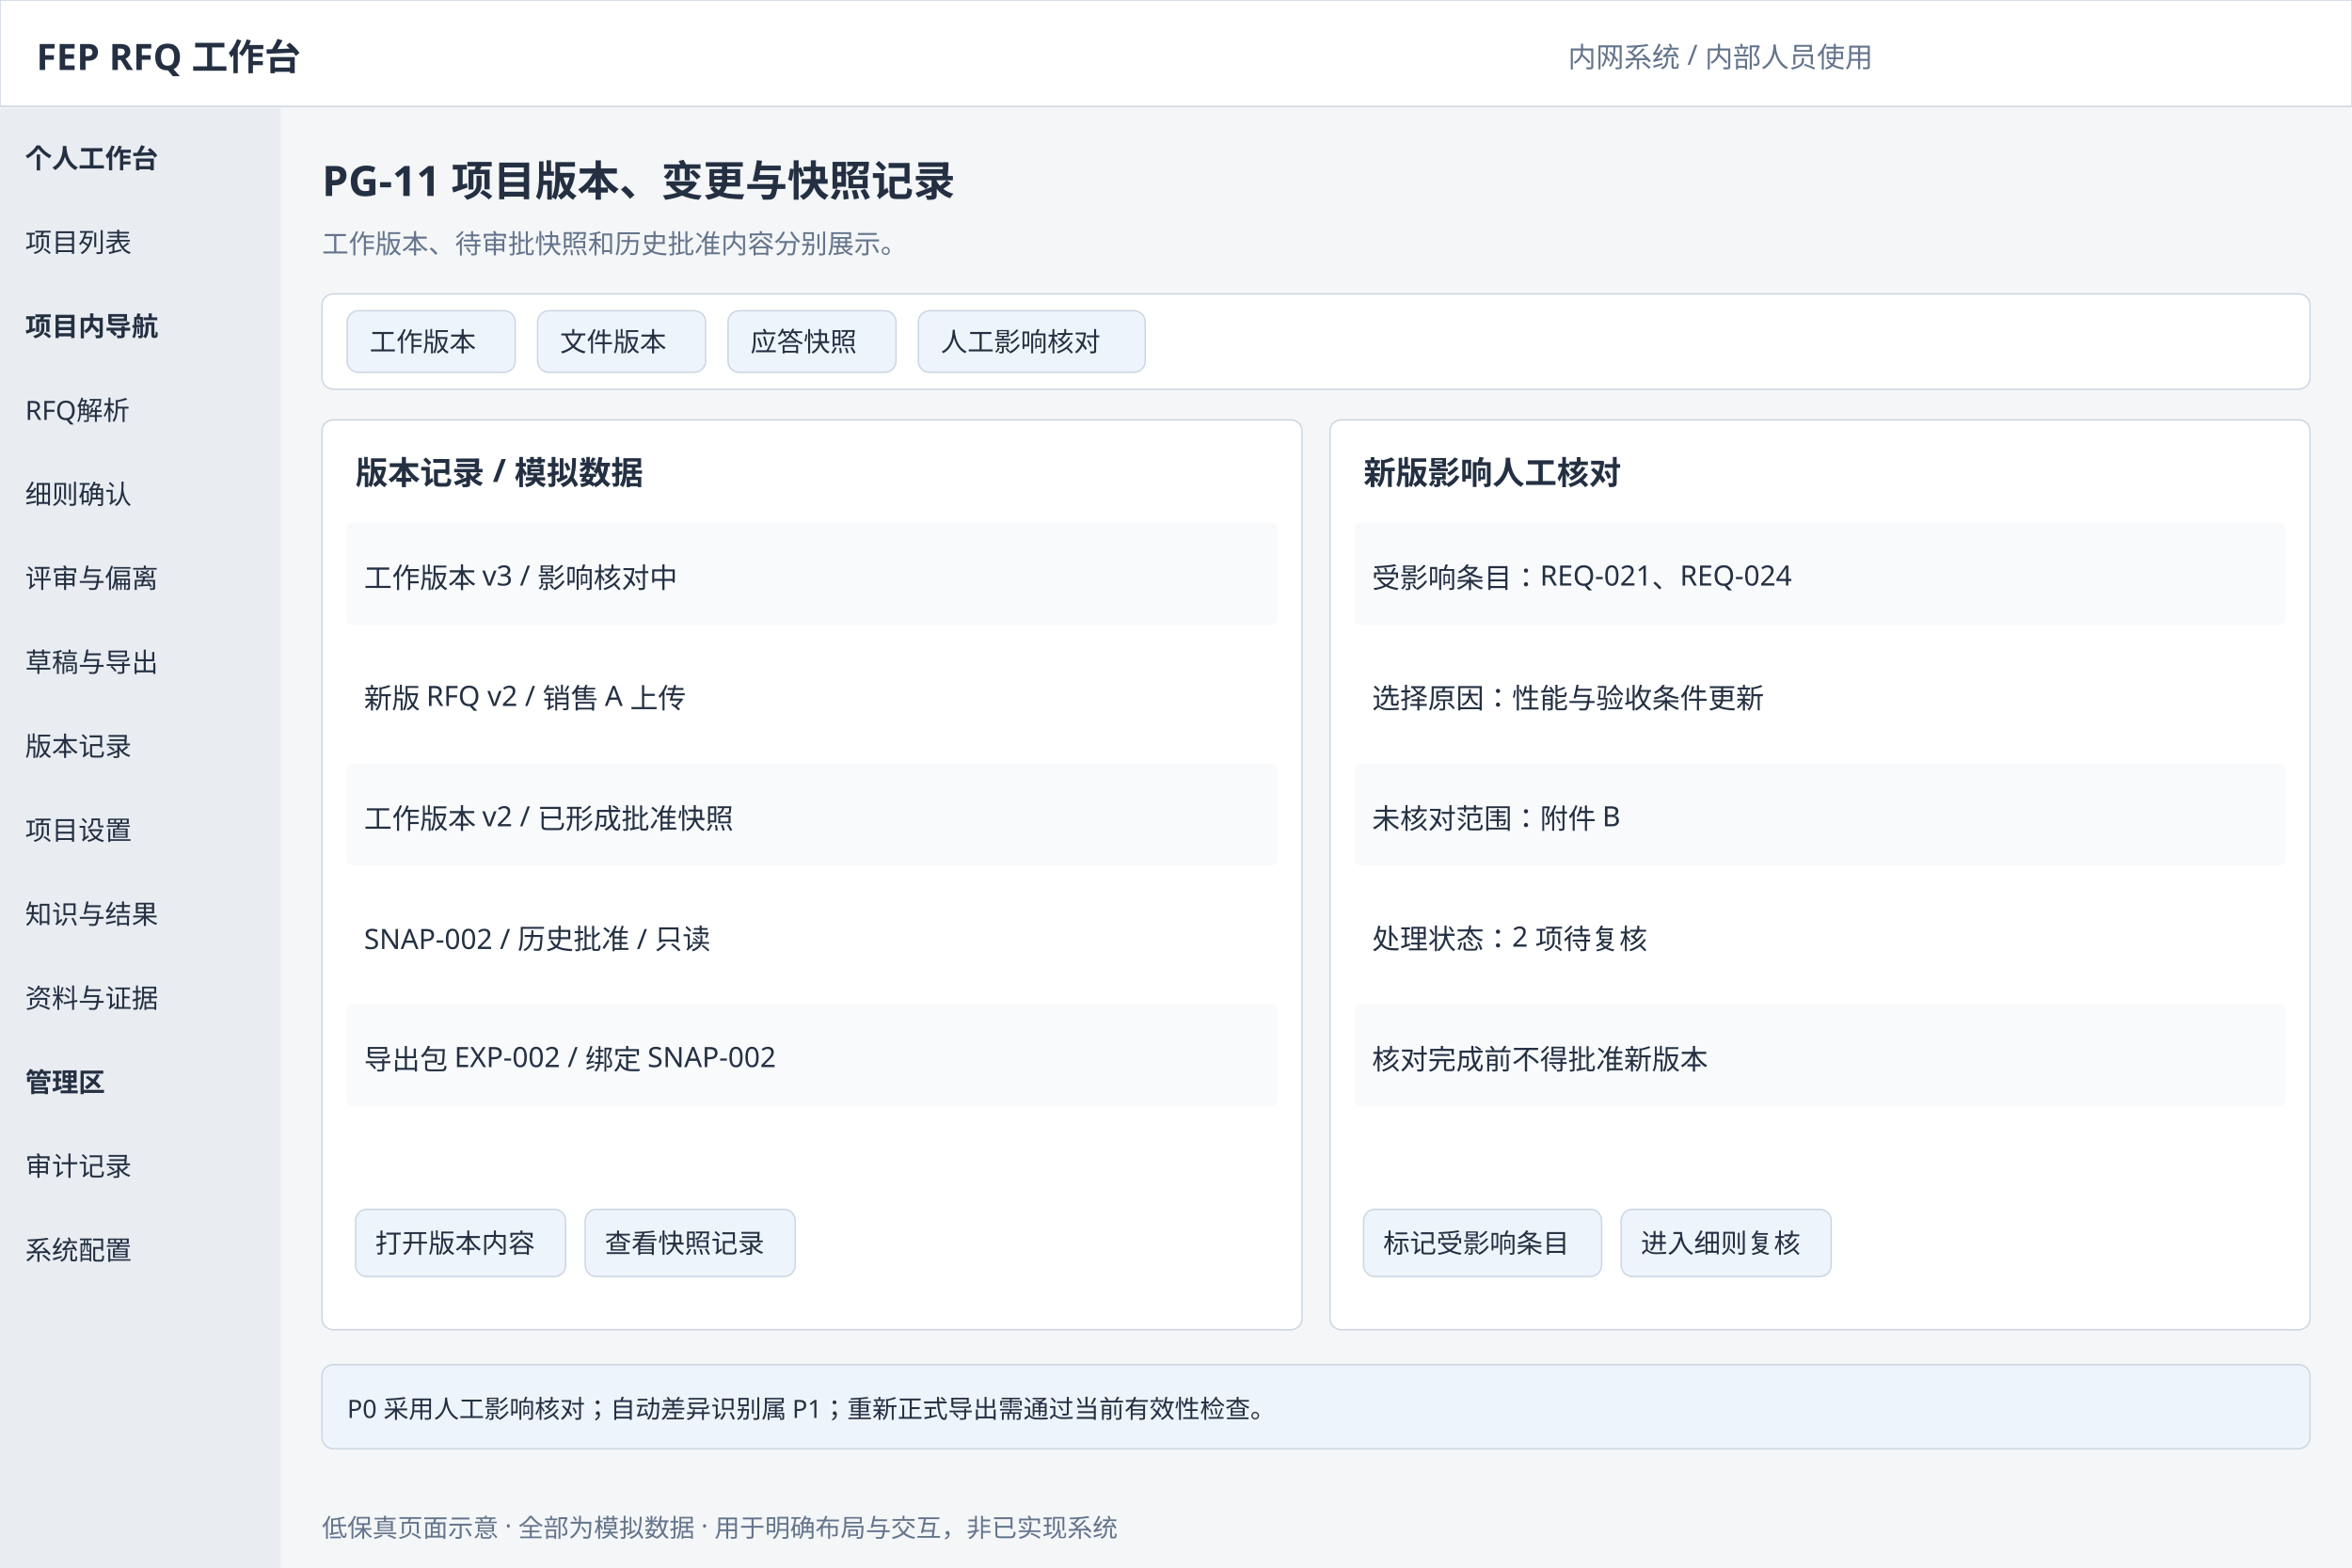
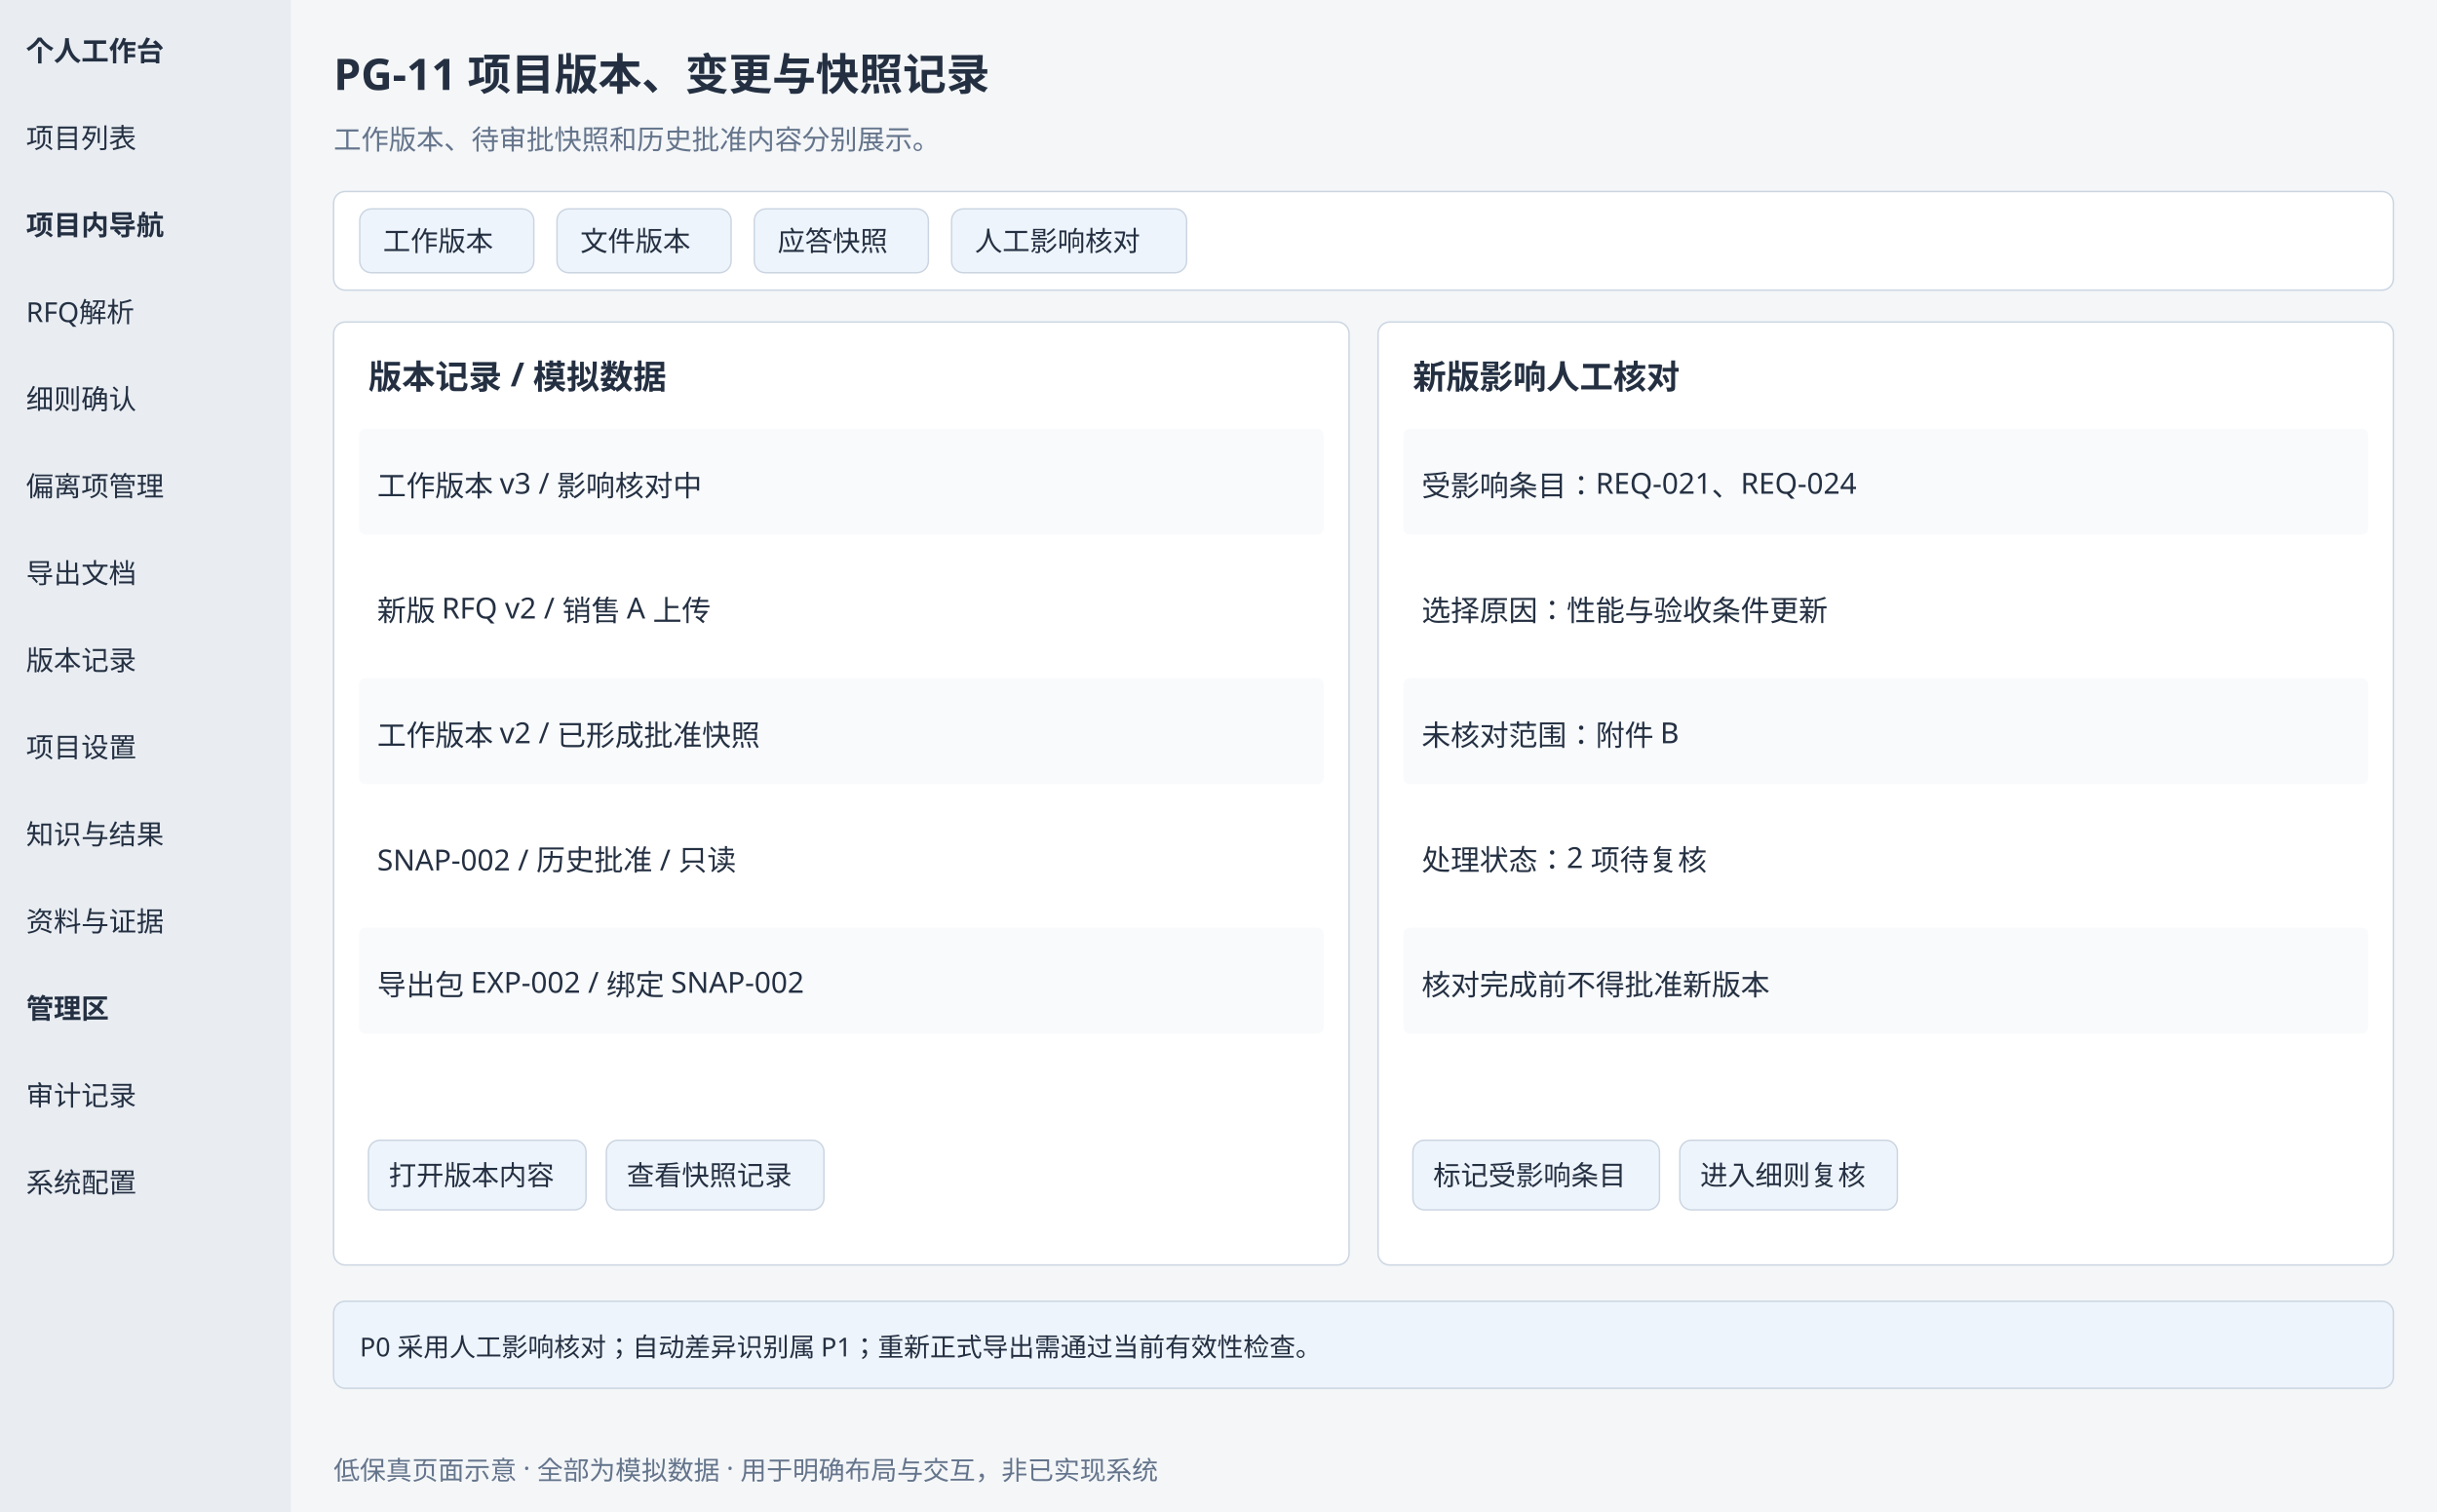
- <svg xmlns="http://www.w3.org/2000/svg" width="1680" height="1120" viewBox="0 0 1680 1120">
+ <svg xmlns="http://www.w3.org/2000/svg" width="1680" height="1042" viewBox="0 78 1680 1042">
  <rect x="0" y="0" width="1680" height="1120" rx="0" fill="#f4f6f8" stroke="#f4f6f8" />
-   <rect x="0" y="0" width="1680" height="76" rx="0" fill="#ffffff" stroke="#cbd5e1" />
-   <text x="26" y="50" font-family="PingFang SC,Microsoft YaHei,sans-serif" font-size="26" font-weight="600" fill="#243042">FEP  RFQ 工作台</text>
-   <text x="1120" y="48" font-family="PingFang SC,Microsoft YaHei,sans-serif" font-size="20" font-weight="400" fill="#64748b">内网系统  /  内部人员使用</text>
  <rect x="0" y="78" width="200" height="1042" rx="0" fill="#e9edf2" stroke="#e9edf2" />
  <text x="18" y="120" font-family="PingFang SC,Microsoft YaHei,sans-serif" font-size="19" font-weight="600" fill="#243042">个人工作台</text>
  <text x="18" y="180" font-family="PingFang SC,Microsoft YaHei,sans-serif" font-size="19" font-weight="400" fill="#243042">项目列表</text>
  <text x="18" y="240" font-family="PingFang SC,Microsoft YaHei,sans-serif" font-size="19" font-weight="600" fill="#243042">项目内导航</text>
  <text x="18" y="300" font-family="PingFang SC,Microsoft YaHei,sans-serif" font-size="19" font-weight="400" fill="#243042">  RFQ解析</text>
  <text x="18" y="360" font-family="PingFang SC,Microsoft YaHei,sans-serif" font-size="19" font-weight="400" fill="#243042">  细则确认</text>
-   <text x="18" y="420" font-family="PingFang SC,Microsoft YaHei,sans-serif" font-size="19" font-weight="400" fill="#243042">  评审与偏离</text>
-   <text x="18" y="480" font-family="PingFang SC,Microsoft YaHei,sans-serif" font-size="19" font-weight="400" fill="#243042">  草稿与导出</text>
+   <text x="18" y="420" font-family="PingFang SC,Microsoft YaHei,sans-serif" font-size="19" font-weight="400" fill="#243042">  偏离项管理</text>
+   <text x="18" y="480" font-family="PingFang SC,Microsoft YaHei,sans-serif" font-size="19" font-weight="400" fill="#243042">  导出文档</text>
  <text x="18" y="540" font-family="PingFang SC,Microsoft YaHei,sans-serif" font-size="19" font-weight="400" fill="#243042">  版本记录</text>
  <text x="18" y="600" font-family="PingFang SC,Microsoft YaHei,sans-serif" font-size="19" font-weight="400" fill="#243042">  项目设置</text>
  <text x="18" y="660" font-family="PingFang SC,Microsoft YaHei,sans-serif" font-size="19" font-weight="400" fill="#243042">知识与结果</text>
  <text x="18" y="720" font-family="PingFang SC,Microsoft YaHei,sans-serif" font-size="19" font-weight="400" fill="#243042">资料与证据</text>
  <text x="18" y="780" font-family="PingFang SC,Microsoft YaHei,sans-serif" font-size="19" font-weight="600" fill="#243042">管理区</text>
  <text x="18" y="840" font-family="PingFang SC,Microsoft YaHei,sans-serif" font-size="19" font-weight="400" fill="#243042">  审计记录</text>
  <text x="18" y="900" font-family="PingFang SC,Microsoft YaHei,sans-serif" font-size="19" font-weight="400" fill="#243042">  系统配置</text>
  <text x="230" y="140" font-family="PingFang SC,Microsoft YaHei,sans-serif" font-size="30" font-weight="600" fill="#243042">PG-11  项目版本、变更与快照记录</text>
  <text x="230" y="181" font-family="PingFang SC,Microsoft YaHei,sans-serif" font-size="19" font-weight="400" fill="#64748b">工作版本、待审批快照和历史批准内容分别展示。</text>
  <rect x="230" y="210" width="1420" height="68" rx="8" fill="#ffffff" stroke="#cbd5e1" />
  <rect x="248" y="222" width="120" height="44" rx="8" fill="#eef4fb" stroke="#cbd5e1" />
  <text x="264" y="251" font-family="PingFang SC,Microsoft YaHei,sans-serif" font-size="19" font-weight="400" fill="#243042">工作版本</text>
  <rect x="384" y="222" width="120" height="44" rx="8" fill="#eef4fb" stroke="#cbd5e1" />
  <text x="400" y="251" font-family="PingFang SC,Microsoft YaHei,sans-serif" font-size="19" font-weight="400" fill="#243042">文件版本</text>
  <rect x="520" y="222" width="120" height="44" rx="8" fill="#eef4fb" stroke="#cbd5e1" />
  <text x="536" y="251" font-family="PingFang SC,Microsoft YaHei,sans-serif" font-size="19" font-weight="400" fill="#243042">应答快照</text>
  <rect x="656" y="222" width="162" height="44" rx="8" fill="#eef4fb" stroke="#cbd5e1" />
  <text x="672" y="251" font-family="PingFang SC,Microsoft YaHei,sans-serif" font-size="19" font-weight="400" fill="#243042">人工影响核对</text>
  <rect x="230" y="300" width="700" height="650" rx="8" fill="#ffffff" stroke="#cbd5e1" />
  <text x="254" y="346" font-family="PingFang SC,Microsoft YaHei,sans-serif" font-size="23" font-weight="600" fill="#243042">版本记录  /  模拟数据</text>
  <rect x="248" y="374" width="664" height="72" rx="4" fill="#f8fafc" stroke="#f8fafc" />
  <text x="260" y="420" font-family="PingFang SC,Microsoft YaHei,sans-serif" font-size="20" font-weight="400" fill="#243042">工作版本 v3  /  影响核对中</text>
  <text x="260" y="506" font-family="PingFang SC,Microsoft YaHei,sans-serif" font-size="20" font-weight="400" fill="#243042">新版 RFQ v2  /  销售 A 上传</text>
  <rect x="248" y="546" width="664" height="72" rx="4" fill="#f8fafc" stroke="#f8fafc" />
  <text x="260" y="592" font-family="PingFang SC,Microsoft YaHei,sans-serif" font-size="20" font-weight="400" fill="#243042">工作版本 v2  /  已形成批准快照</text>
  <text x="260" y="678" font-family="PingFang SC,Microsoft YaHei,sans-serif" font-size="20" font-weight="400" fill="#243042">SNAP-002  /  历史批准  /  只读</text>
  <rect x="248" y="718" width="664" height="72" rx="4" fill="#f8fafc" stroke="#f8fafc" />
  <text x="260" y="764" font-family="PingFang SC,Microsoft YaHei,sans-serif" font-size="20" font-weight="400" fill="#243042">导出包 EXP-002  /  绑定 SNAP-002</text>
  <rect x="254" y="864" width="150" height="48" rx="8" fill="#eef4fb" stroke="#cbd5e1" />
  <text x="268" y="895" font-family="PingFang SC,Microsoft YaHei,sans-serif" font-size="19" font-weight="400" fill="#243042">打开版本内容</text>
  <rect x="418" y="864" width="150" height="48" rx="8" fill="#eef4fb" stroke="#cbd5e1" />
  <text x="432" y="895" font-family="PingFang SC,Microsoft YaHei,sans-serif" font-size="19" font-weight="400" fill="#243042">查看快照记录</text>
  <rect x="950" y="300" width="700" height="650" rx="8" fill="#ffffff" stroke="#cbd5e1" />
  <text x="974" y="346" font-family="PingFang SC,Microsoft YaHei,sans-serif" font-size="23" font-weight="600" fill="#243042">新版影响人工核对</text>
  <rect x="968" y="374" width="664" height="72" rx="4" fill="#f8fafc" stroke="#f8fafc" />
  <text x="980" y="420" font-family="PingFang SC,Microsoft YaHei,sans-serif" font-size="20" font-weight="400" fill="#243042">受影响条目：REQ-021、REQ-024</text>
  <text x="980" y="506" font-family="PingFang SC,Microsoft YaHei,sans-serif" font-size="20" font-weight="400" fill="#243042">选择原因：性能与验收条件更新</text>
  <rect x="968" y="546" width="664" height="72" rx="4" fill="#f8fafc" stroke="#f8fafc" />
  <text x="980" y="592" font-family="PingFang SC,Microsoft YaHei,sans-serif" font-size="20" font-weight="400" fill="#243042">未核对范围：附件 B</text>
  <text x="980" y="678" font-family="PingFang SC,Microsoft YaHei,sans-serif" font-size="20" font-weight="400" fill="#243042">处理状态：2 项待复核</text>
  <rect x="968" y="718" width="664" height="72" rx="4" fill="#f8fafc" stroke="#f8fafc" />
  <text x="980" y="764" font-family="PingFang SC,Microsoft YaHei,sans-serif" font-size="20" font-weight="400" fill="#243042">核对完成前不得批准新版本</text>
  <rect x="974" y="864" width="170" height="48" rx="8" fill="#eef4fb" stroke="#cbd5e1" />
  <text x="988" y="895" font-family="PingFang SC,Microsoft YaHei,sans-serif" font-size="19" font-weight="400" fill="#243042">标记受影响条目</text>
  <rect x="1158" y="864" width="150" height="48" rx="8" fill="#eef4fb" stroke="#cbd5e1" />
  <text x="1172" y="895" font-family="PingFang SC,Microsoft YaHei,sans-serif" font-size="19" font-weight="400" fill="#243042">进入细则复核</text>
  <rect x="230" y="975" width="1420" height="60" rx="8" fill="#eef4fb" stroke="#cbd5e1" />
  <text x="248" y="1013" font-family="PingFang SC,Microsoft YaHei,sans-serif" font-size="18" font-weight="400" fill="#243042">P0 采用人工影响核对；自动差异识别属 P1；重新正式导出需通过当前有效性检查。</text>
  <text x="230" y="1098" font-family="PingFang SC,Microsoft YaHei,sans-serif" font-size="18" font-weight="400" fill="#64748b">低保真页面示意 · 全部为模拟数据 · 用于明确布局与交互，非已实现系统</text>
</svg>
